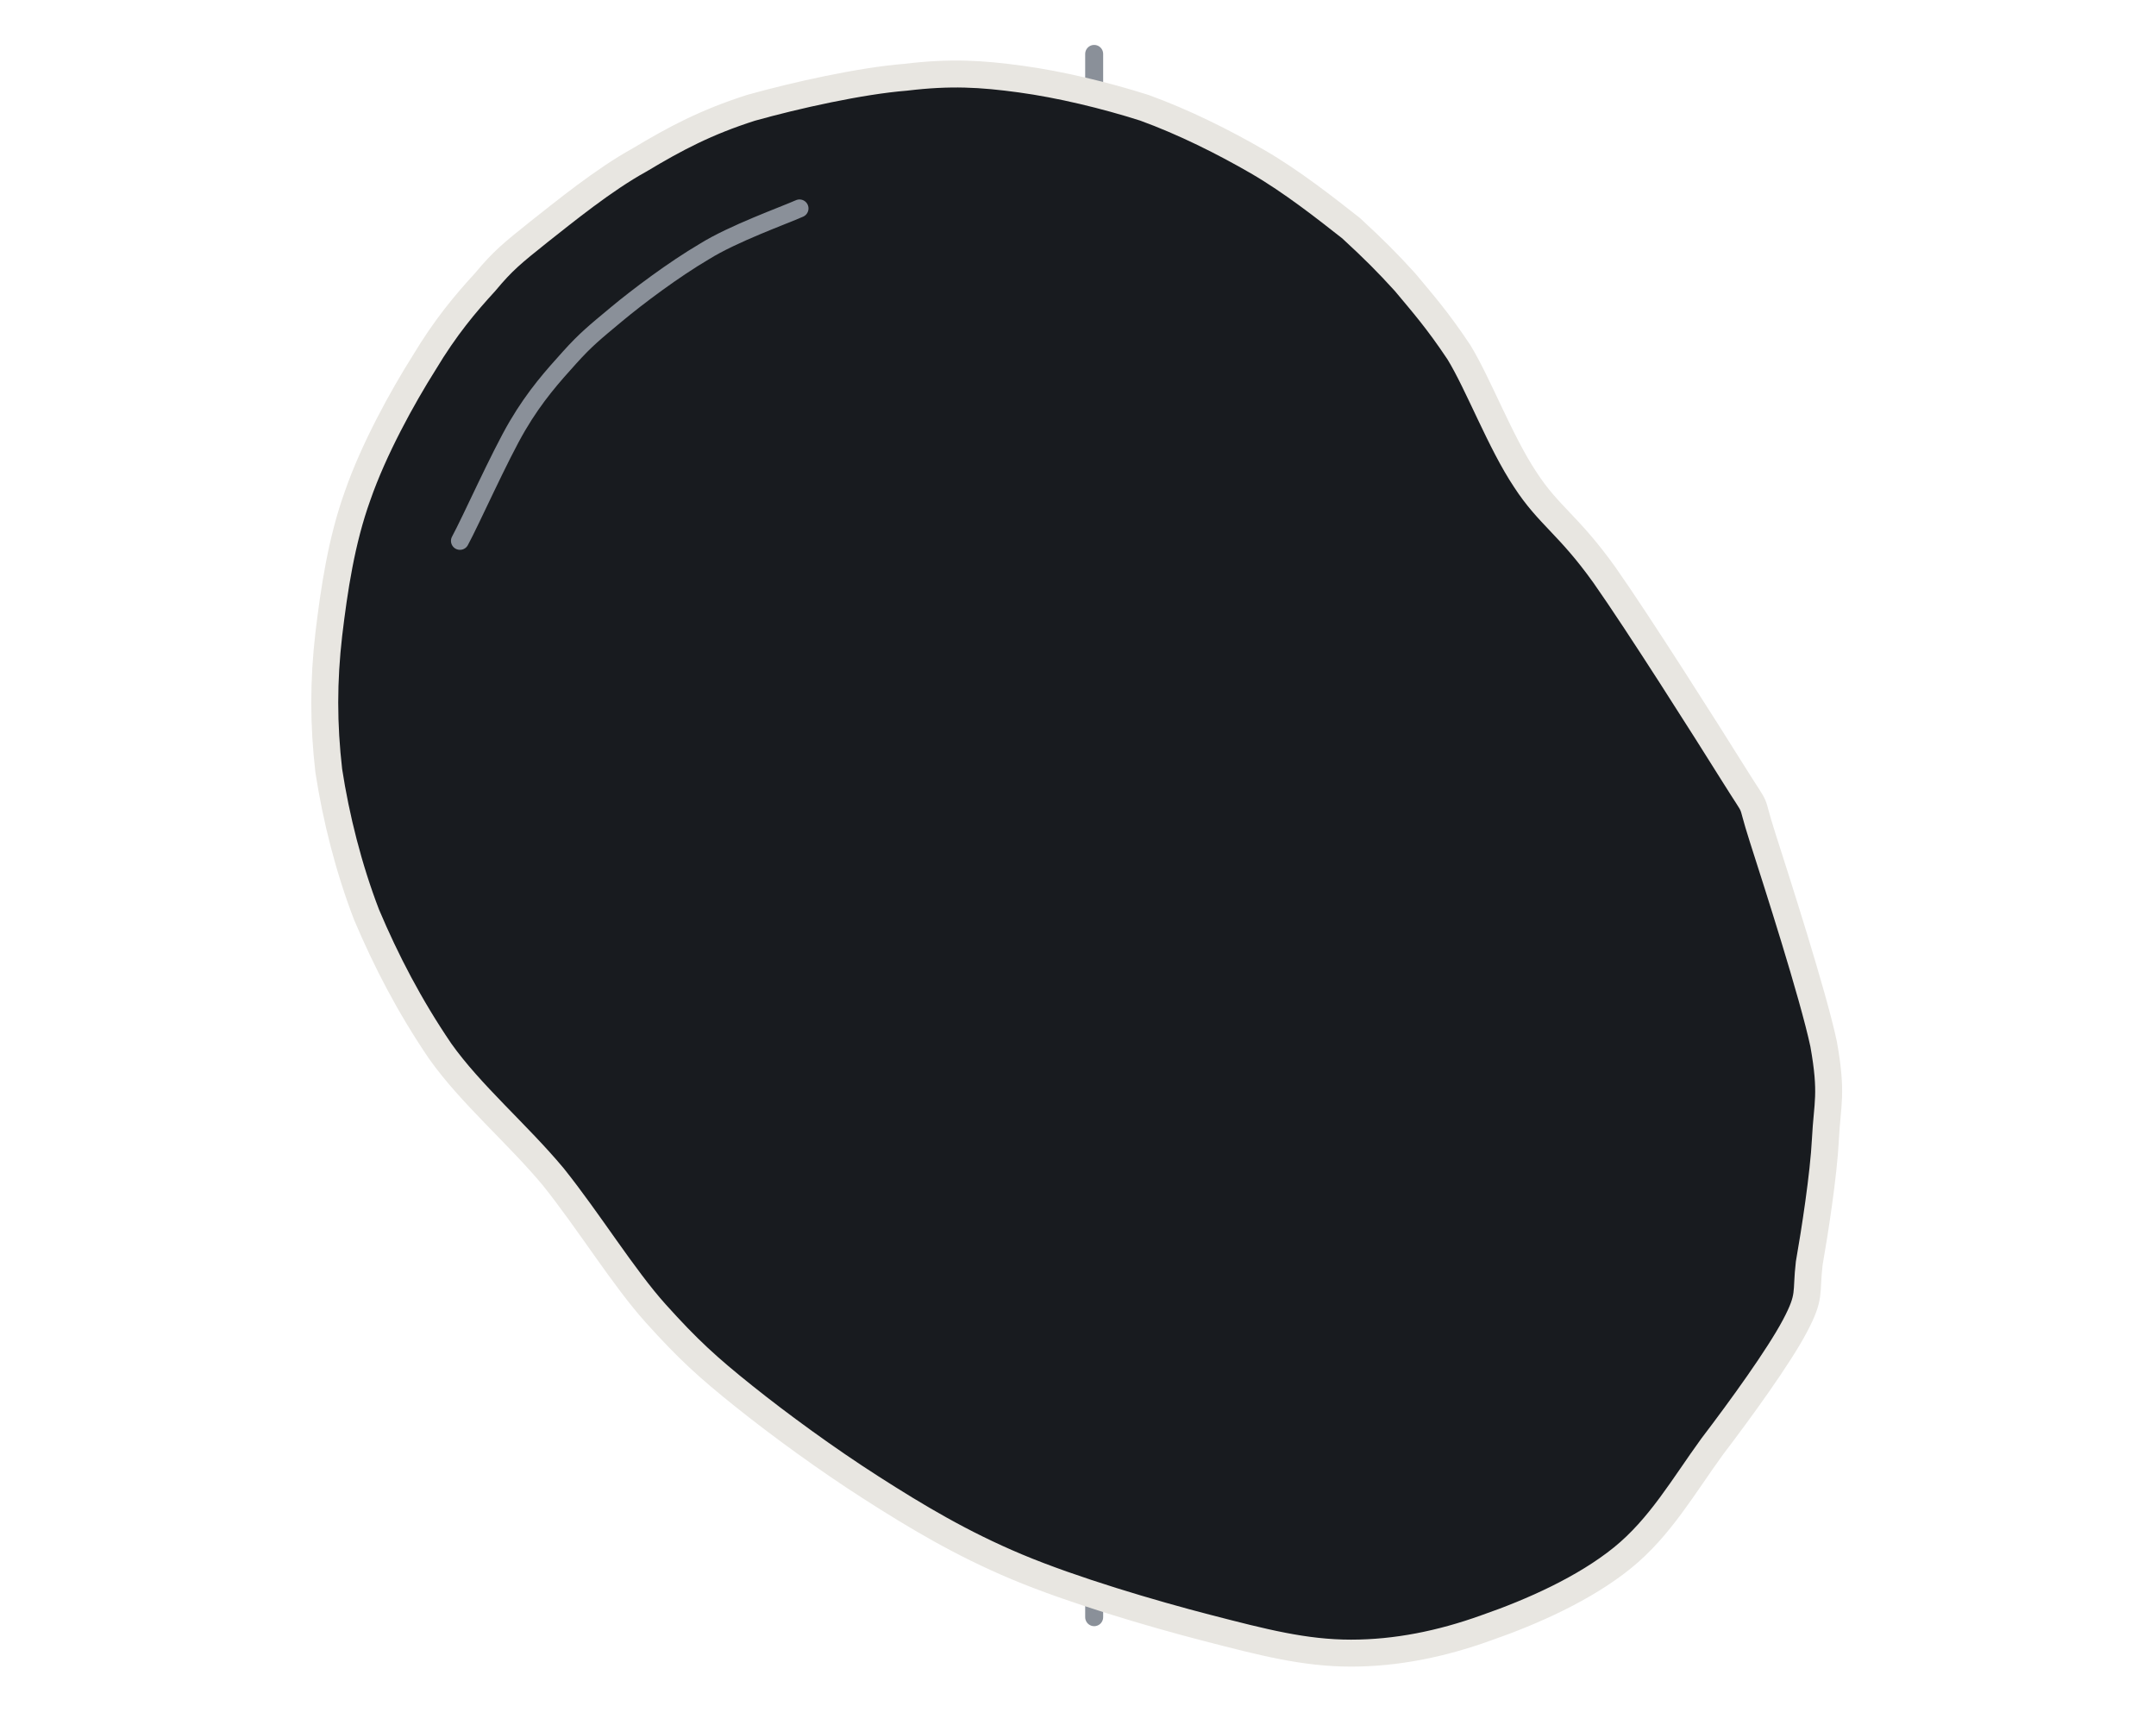
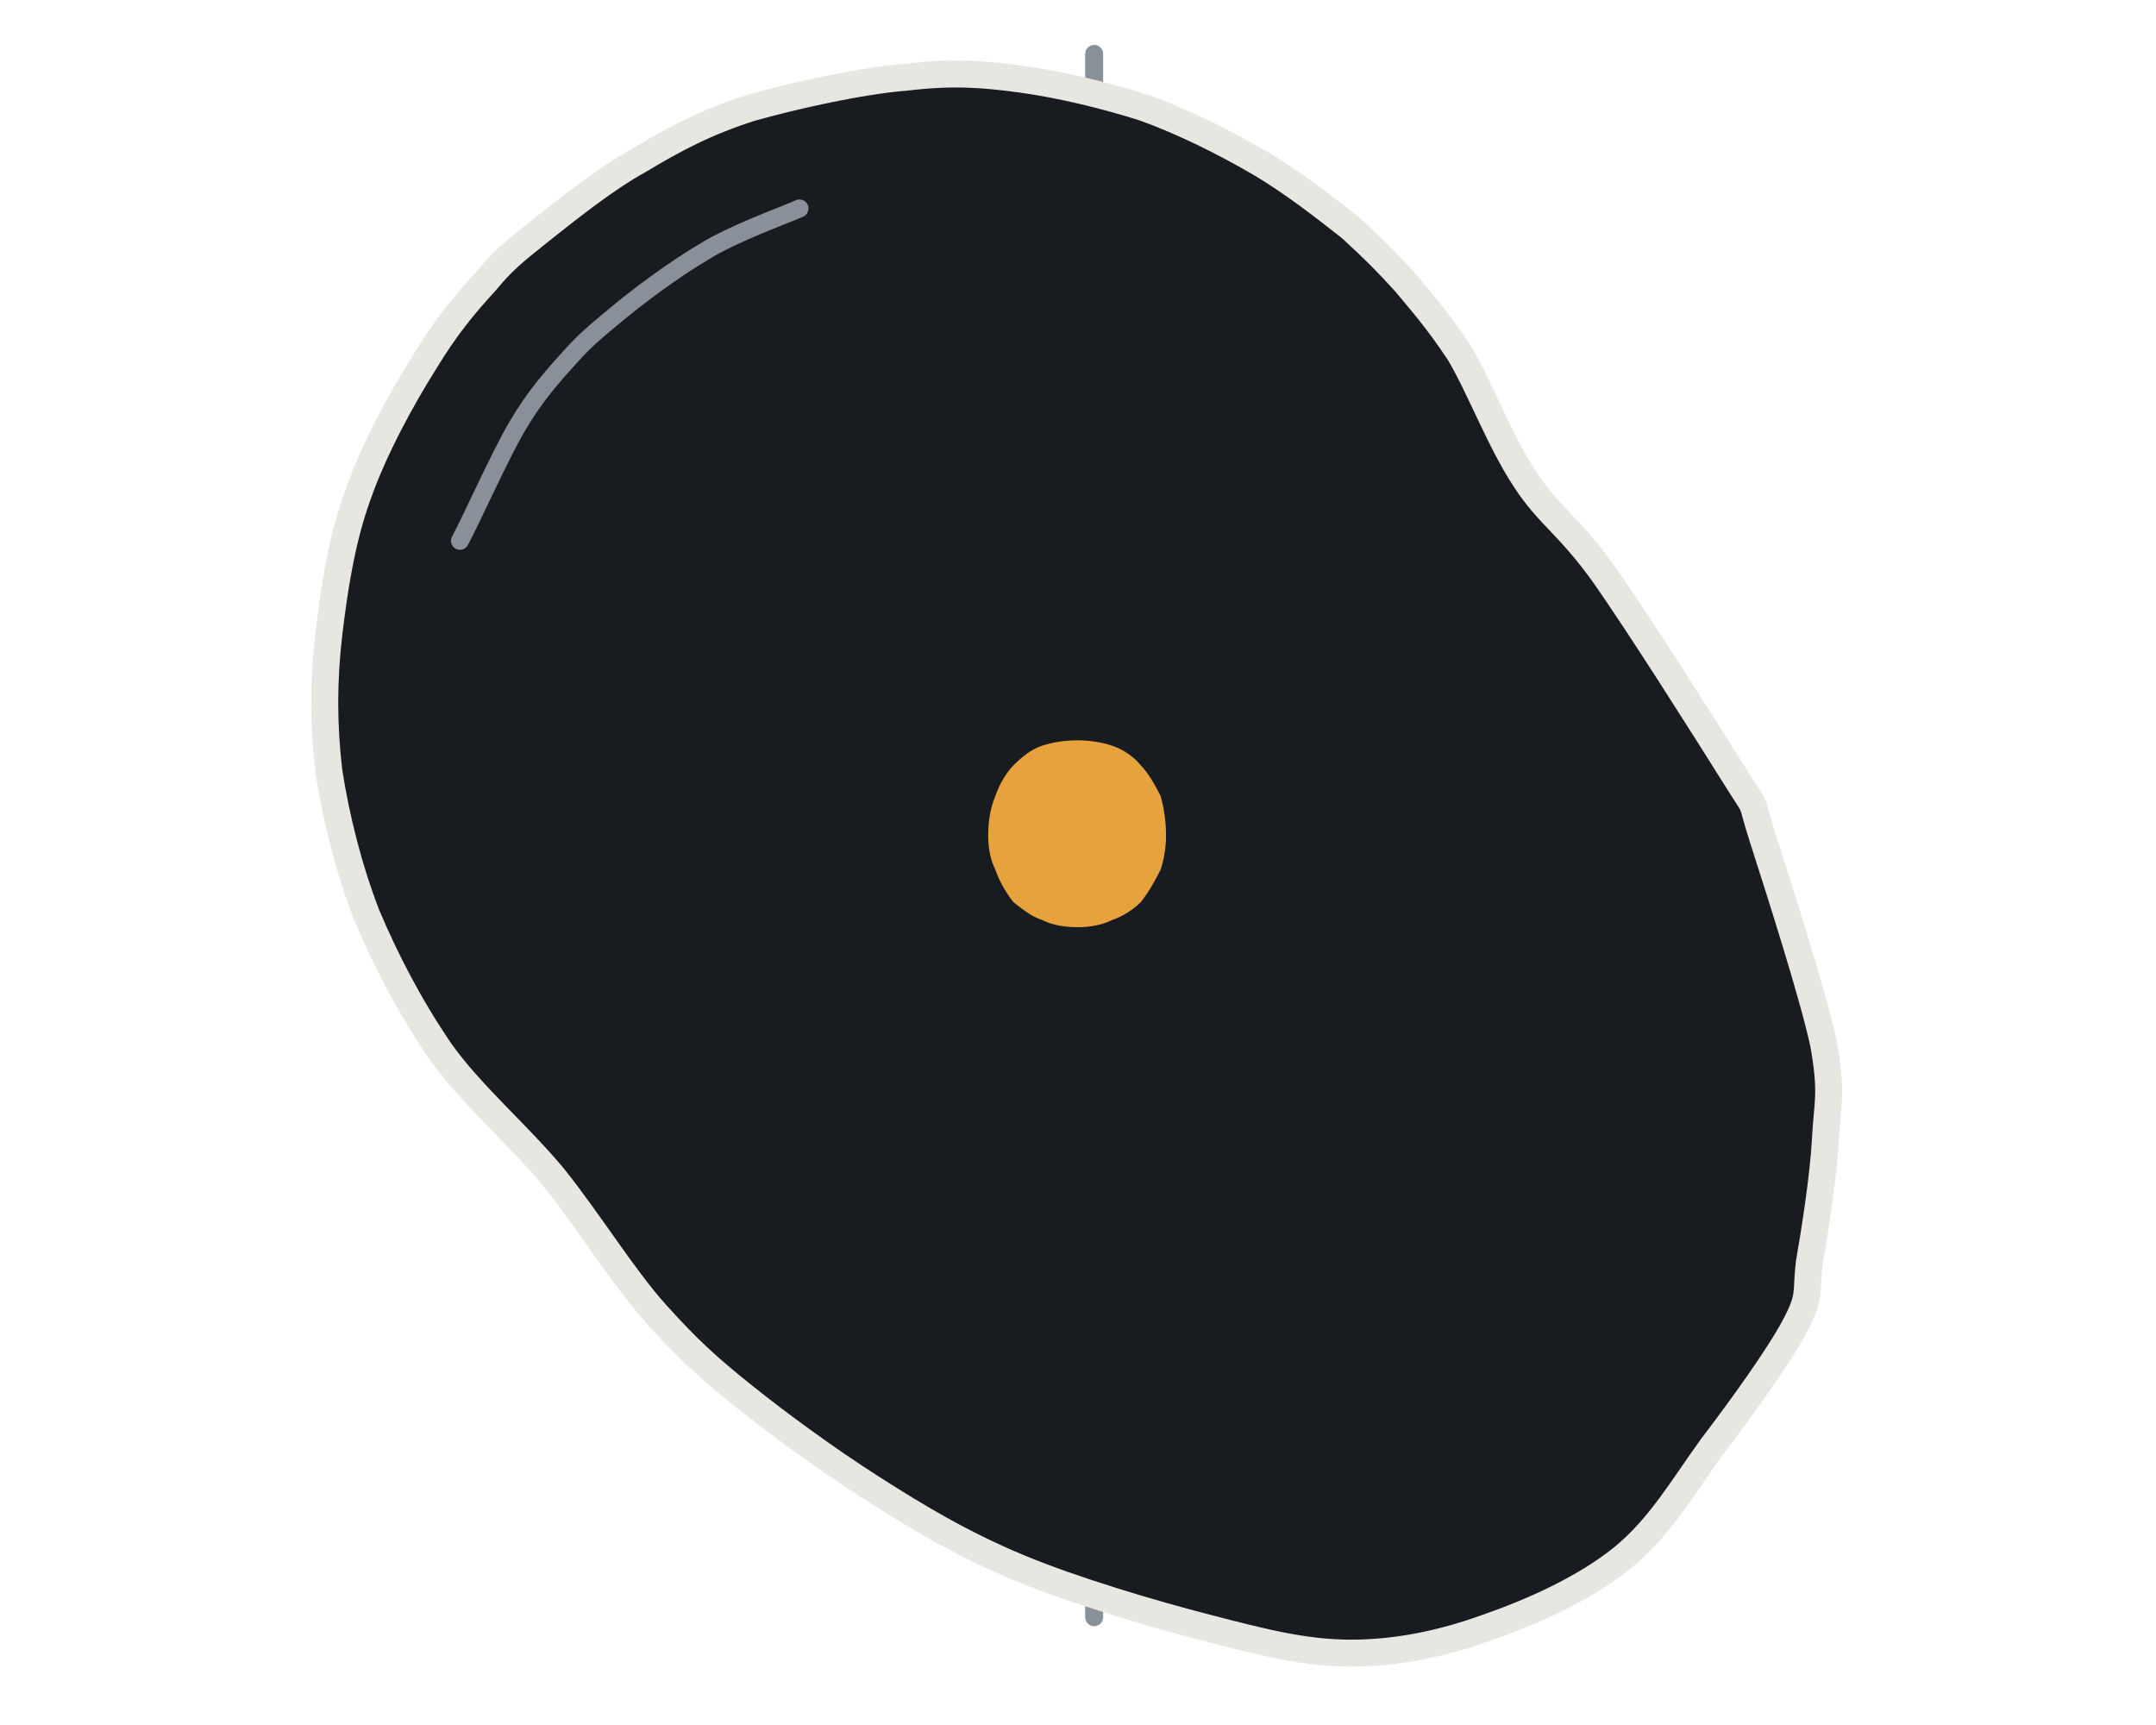
<svg xmlns="http://www.w3.org/2000/svg" viewBox="0 0 120 96" width="120" height="96" role="img" aria-label="Soundcore Sleep A20 charging case">
  <path d="M60.9 3.0L60.9 5.0M60.9 8.0L60.9 10.0M60.9 13.0L60.9 15.0M60.9 18.0L60.9 20.0M60.9 23.0L60.9 25.0M60.9 28.0L60.9 30.0M60.9 33.0L60.9 35.0M60.9 38.0L60.9 40.0M60.9 43.0L60.9 45.0M60.9 48.0L60.9 50.0M60.9 53.0L60.9 55.0M60.9 58.0L60.9 60.0M60.9 63.0L60.9 65.0M60.9 68.0L60.9 70.0M60.9 73.0L60.9 75.0M60.9 78.0L60.9 80.0M60.9 83.0L60.9 85.0M60.9 88.0L60.9 90.0" fill="none" stroke="#8A9099" stroke-width="1.0" stroke-linecap="round" stroke-linejoin="round" />
  <path d="M50.4 4.3C52.9 4.0 54.6 4.1 56.8 4.4C59.0 4.7 61.5 5.3 63.7 6.0C65.9 6.8 68.1 7.9 70.0 9.0C71.9 10.1 73.8 11.6 75.2 12.7C76.5 13.9 77.2 14.6 78.2 15.7C79.2 16.9 80.0 17.8 81.2 19.6C82.3 21.4 83.5 24.6 84.9 26.7C86.2 28.7 87.3 29.2 89.3 32.0C91.2 34.7 95.0 40.7 96.5 43.1C98.0 45.5 97.3 44.1 98.1 46.6C98.9 49.1 100.9 55.3 101.5 58.1C102.0 60.9 101.7 61.4 101.6 63.4C101.5 65.4 101.0 68.6 100.7 70.3C100.5 72.0 100.8 72.1 99.9 73.8C99.0 75.5 96.9 78.4 95.3 80.5C93.7 82.7 92.4 85.0 90.3 86.7C88.2 88.4 85.3 89.7 82.7 90.6C80.2 91.5 77.7 92.0 75.2 92.0C72.6 92.0 70.3 91.4 67.2 90.6C64.1 89.8 59.7 88.5 56.6 87.2C53.5 85.9 51.0 84.4 48.5 82.8C46.0 81.2 43.4 79.3 41.4 77.7C39.4 76.1 38.3 75.1 36.5 73.1C34.7 71.1 32.8 68.0 30.8 65.5C28.8 63.1 26.2 60.9 24.5 58.5C22.8 56.0 21.5 53.5 20.4 50.9C19.4 48.3 18.7 45.5 18.3 42.9C18.0 40.3 18.0 37.9 18.3 35.3C18.6 32.8 19.0 30.1 19.9 27.6C20.8 25.0 22.4 22.1 23.6 20.2C24.8 18.2 25.9 16.9 27.0 15.7C28.0 14.5 28.5 14.1 30.0 12.9C31.4 11.8 33.6 10.0 35.6 8.9C37.6 7.7 39.3 6.8 41.8 6.0C44.3 5.3 47.9 4.5 50.4 4.3Z" fill="#181B1F" />
  <path d="M25.6 30.1C26.2 29.0 27.8 25.4 28.8 23.7C29.8 22.0 30.8 20.9 31.7 19.9C32.6 18.9 33.1 18.5 34.3 17.5C35.5 16.5 37.5 15.0 39.2 14.0C40.8 13.0 43.6 12.0 44.5 11.6" fill="none" stroke="#8A9099" stroke-width="1.0" stroke-linecap="round" stroke-linejoin="round" />
+   <path d="M64.9 46.5C64.9 47.1 64.8 47.8 64.6 48.4C64.3 49.0 63.9 49.7 63.5 50.2C63.1 50.6 62.5 51.0 61.9 51.2C61.3 51.5 60.6 51.6 60.0 51.6C59.3 51.6 58.6 51.5 58.0 51.2C57.4 51.0 56.9 50.6 56.4 50.2C56.0 49.7 55.6 49.0 55.4 48.4C55.1 47.8 55.0 47.1 55.0 46.5C55.0 45.8 55.1 45.0 55.4 44.3C55.6 43.7 56.0 43.0 56.4 42.6C56.9 42.1 57.4 41.7 58.0 41.5C58.6 41.3 59.3 41.2 60.0 41.2C60.6 41.2 61.3 41.3 61.9 41.5C62.5 41.7 63.1 42.1 63.5 42.6C63.9 43.0 64.3 43.7 64.6 44.3C64.8 45.0 64.9 45.8 64.9 46.5Z" fill="#E6A23C" />
  <path d="M50.4 4.3C52.9 4.0 54.6 4.1 56.8 4.4C59.0 4.7 61.5 5.3 63.7 6.0C65.9 6.8 68.1 7.9 70.0 9.0C71.9 10.1 73.8 11.6 75.2 12.7C76.5 13.9 77.2 14.6 78.2 15.7C79.2 16.9 80.0 17.8 81.2 19.6C82.3 21.4 83.5 24.6 84.9 26.7C86.2 28.7 87.3 29.2 89.3 32.0C91.2 34.7 95.0 40.7 96.5 43.1C98.0 45.5 97.3 44.1 98.1 46.6C98.9 49.1 100.9 55.3 101.5 58.1C102.0 60.9 101.7 61.4 101.6 63.4C101.5 65.4 101.0 68.6 100.7 70.3C100.5 72.0 100.8 72.1 99.9 73.8C99.0 75.5 96.9 78.4 95.3 80.5C93.7 82.7 92.4 85.0 90.3 86.7C88.2 88.4 85.3 89.7 82.7 90.6C80.2 91.5 77.7 92.0 75.2 92.0C72.6 92.0 70.3 91.4 67.2 90.6C64.1 89.8 59.7 88.5 56.6 87.2C53.5 85.9 51.0 84.4 48.5 82.8C46.0 81.2 43.4 79.3 41.4 77.7C39.4 76.1 38.3 75.1 36.5 73.1C34.7 71.1 32.8 68.0 30.8 65.5C28.8 63.1 26.2 60.9 24.5 58.5C22.8 56.0 21.5 53.5 20.4 50.9C19.4 48.3 18.7 45.5 18.3 42.9C18.0 40.3 18.0 37.9 18.3 35.3C18.6 32.8 19.0 30.1 19.9 27.6C20.8 25.0 22.4 22.1 23.6 20.2C24.8 18.2 25.9 16.9 27.0 15.7C28.0 14.5 28.5 14.1 30.0 12.9C31.4 11.8 33.6 10.0 35.6 8.9C37.6 7.7 39.3 6.8 41.8 6.0C44.3 5.3 47.9 4.5 50.4 4.3Z" fill="none" stroke="#E8E6E1" stroke-width="1.5" stroke-linecap="round" stroke-linejoin="round" />
</svg>
